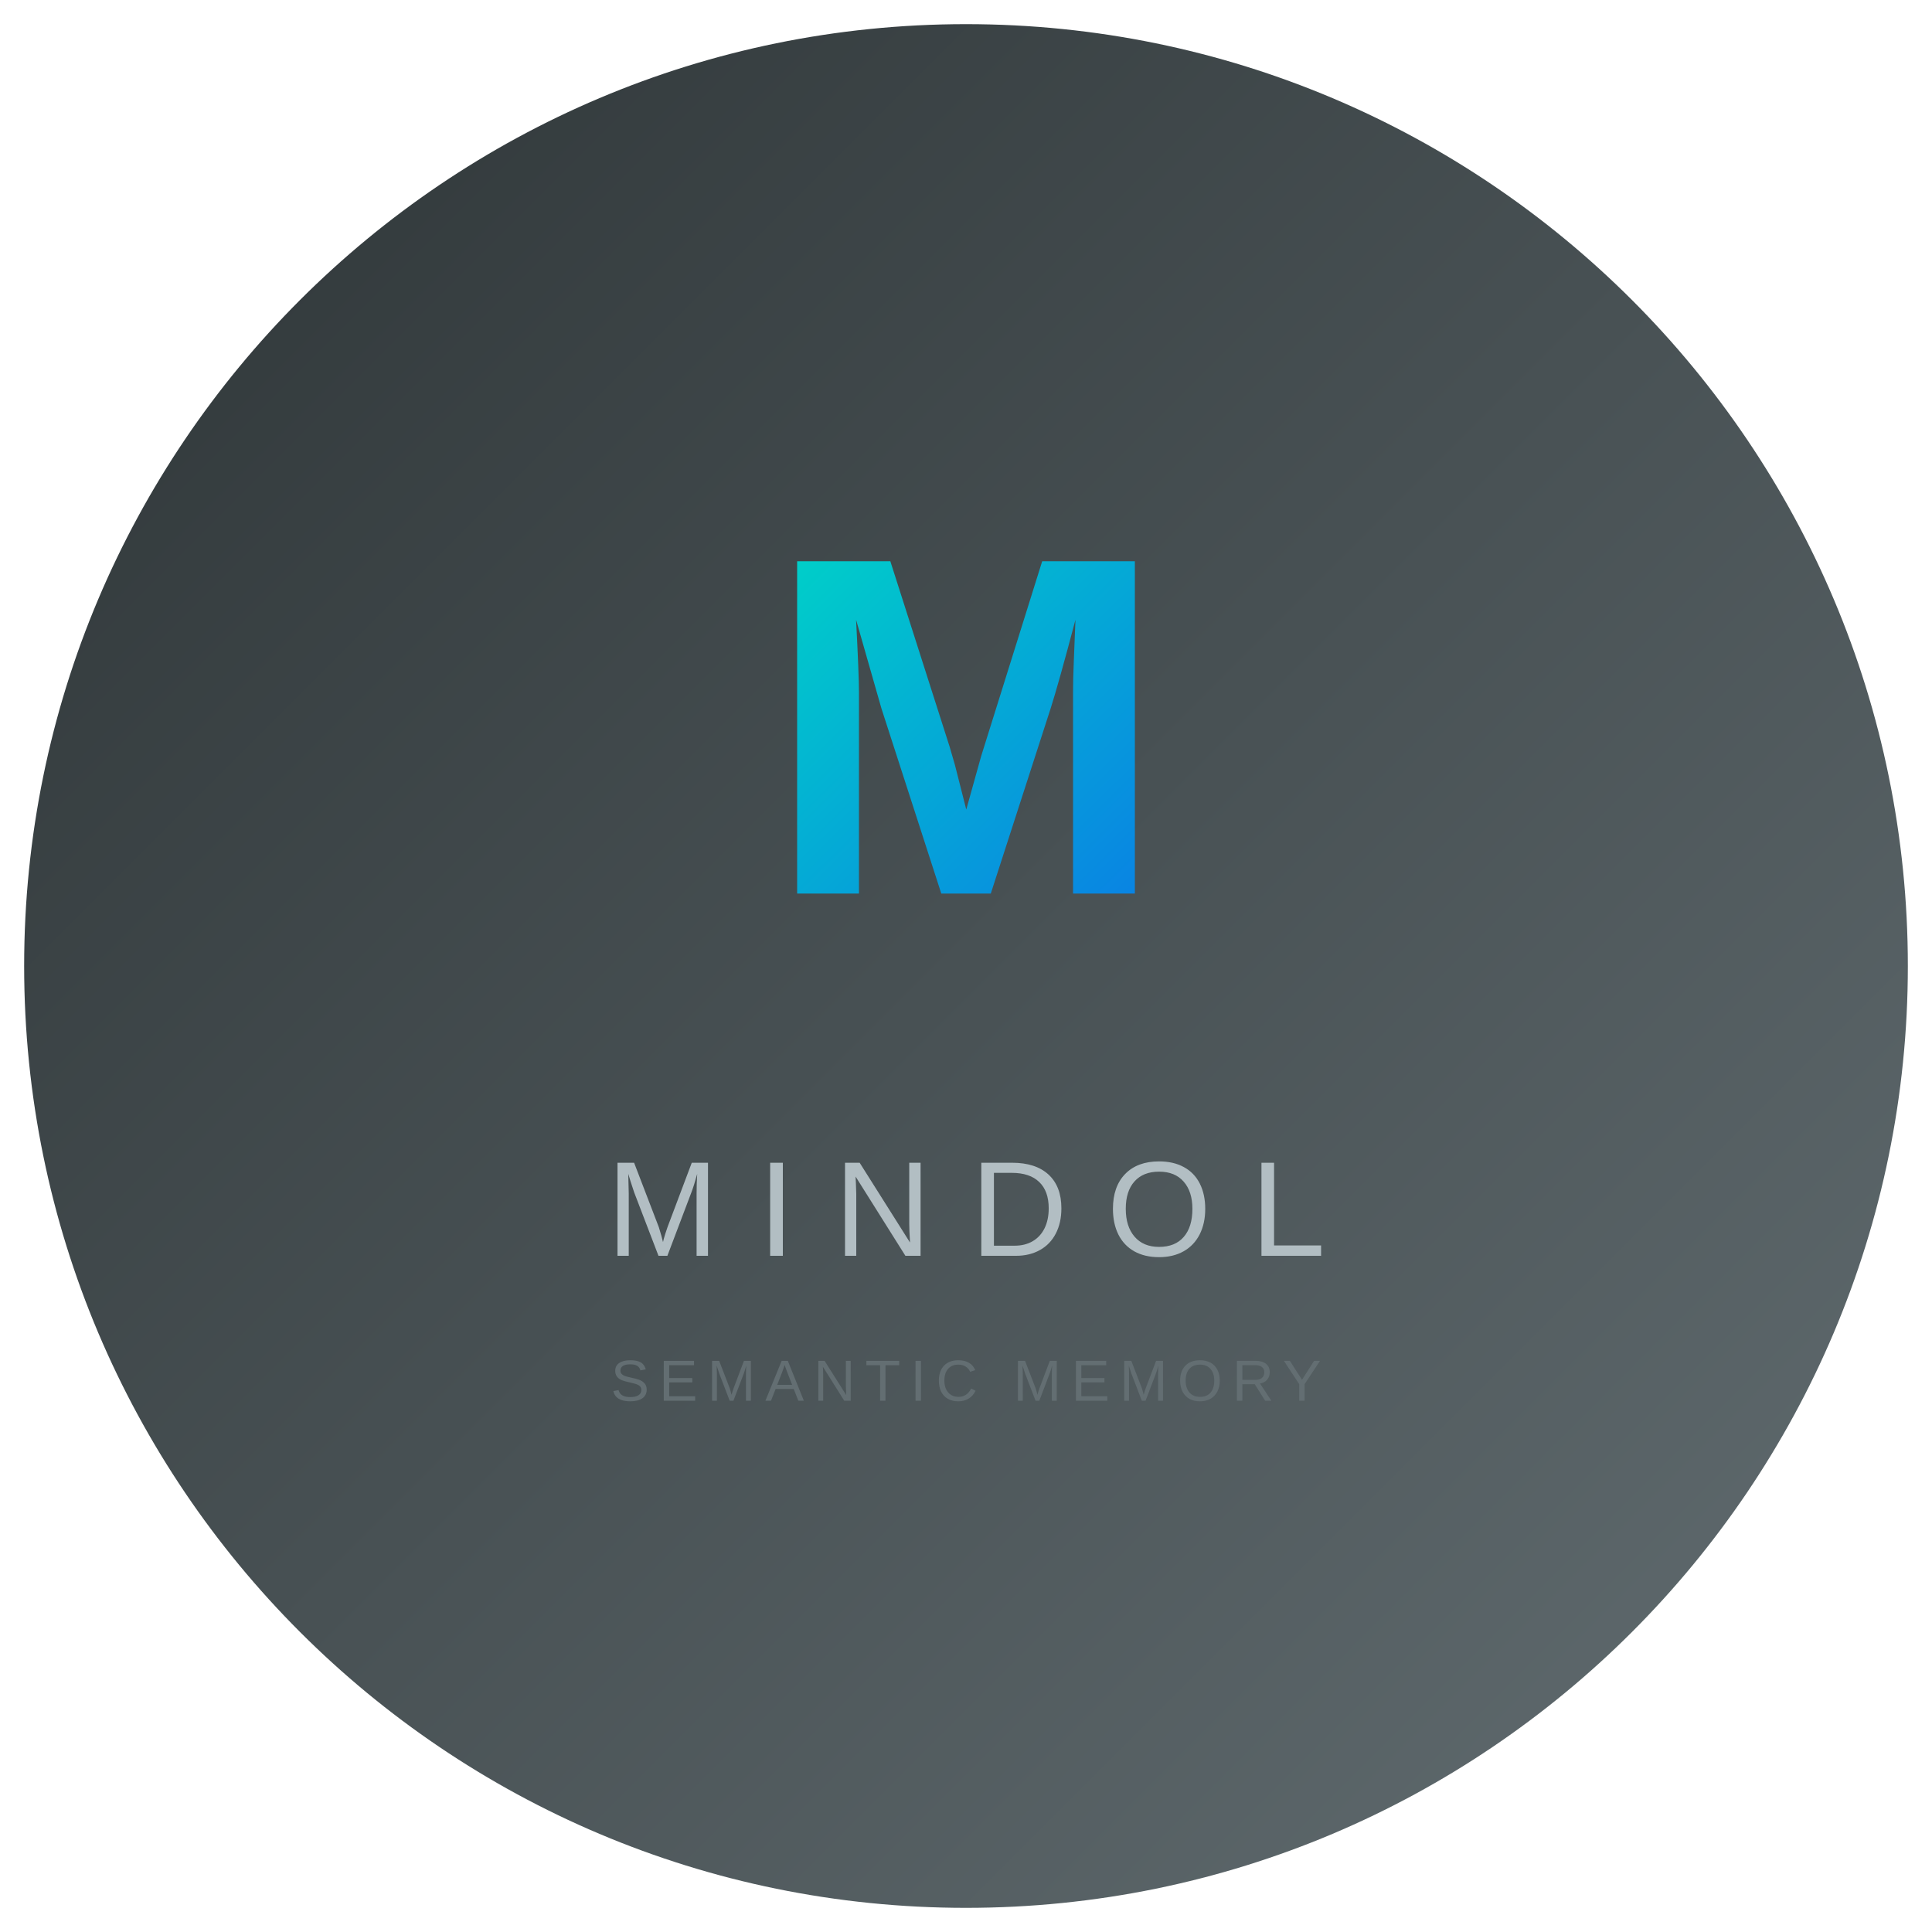
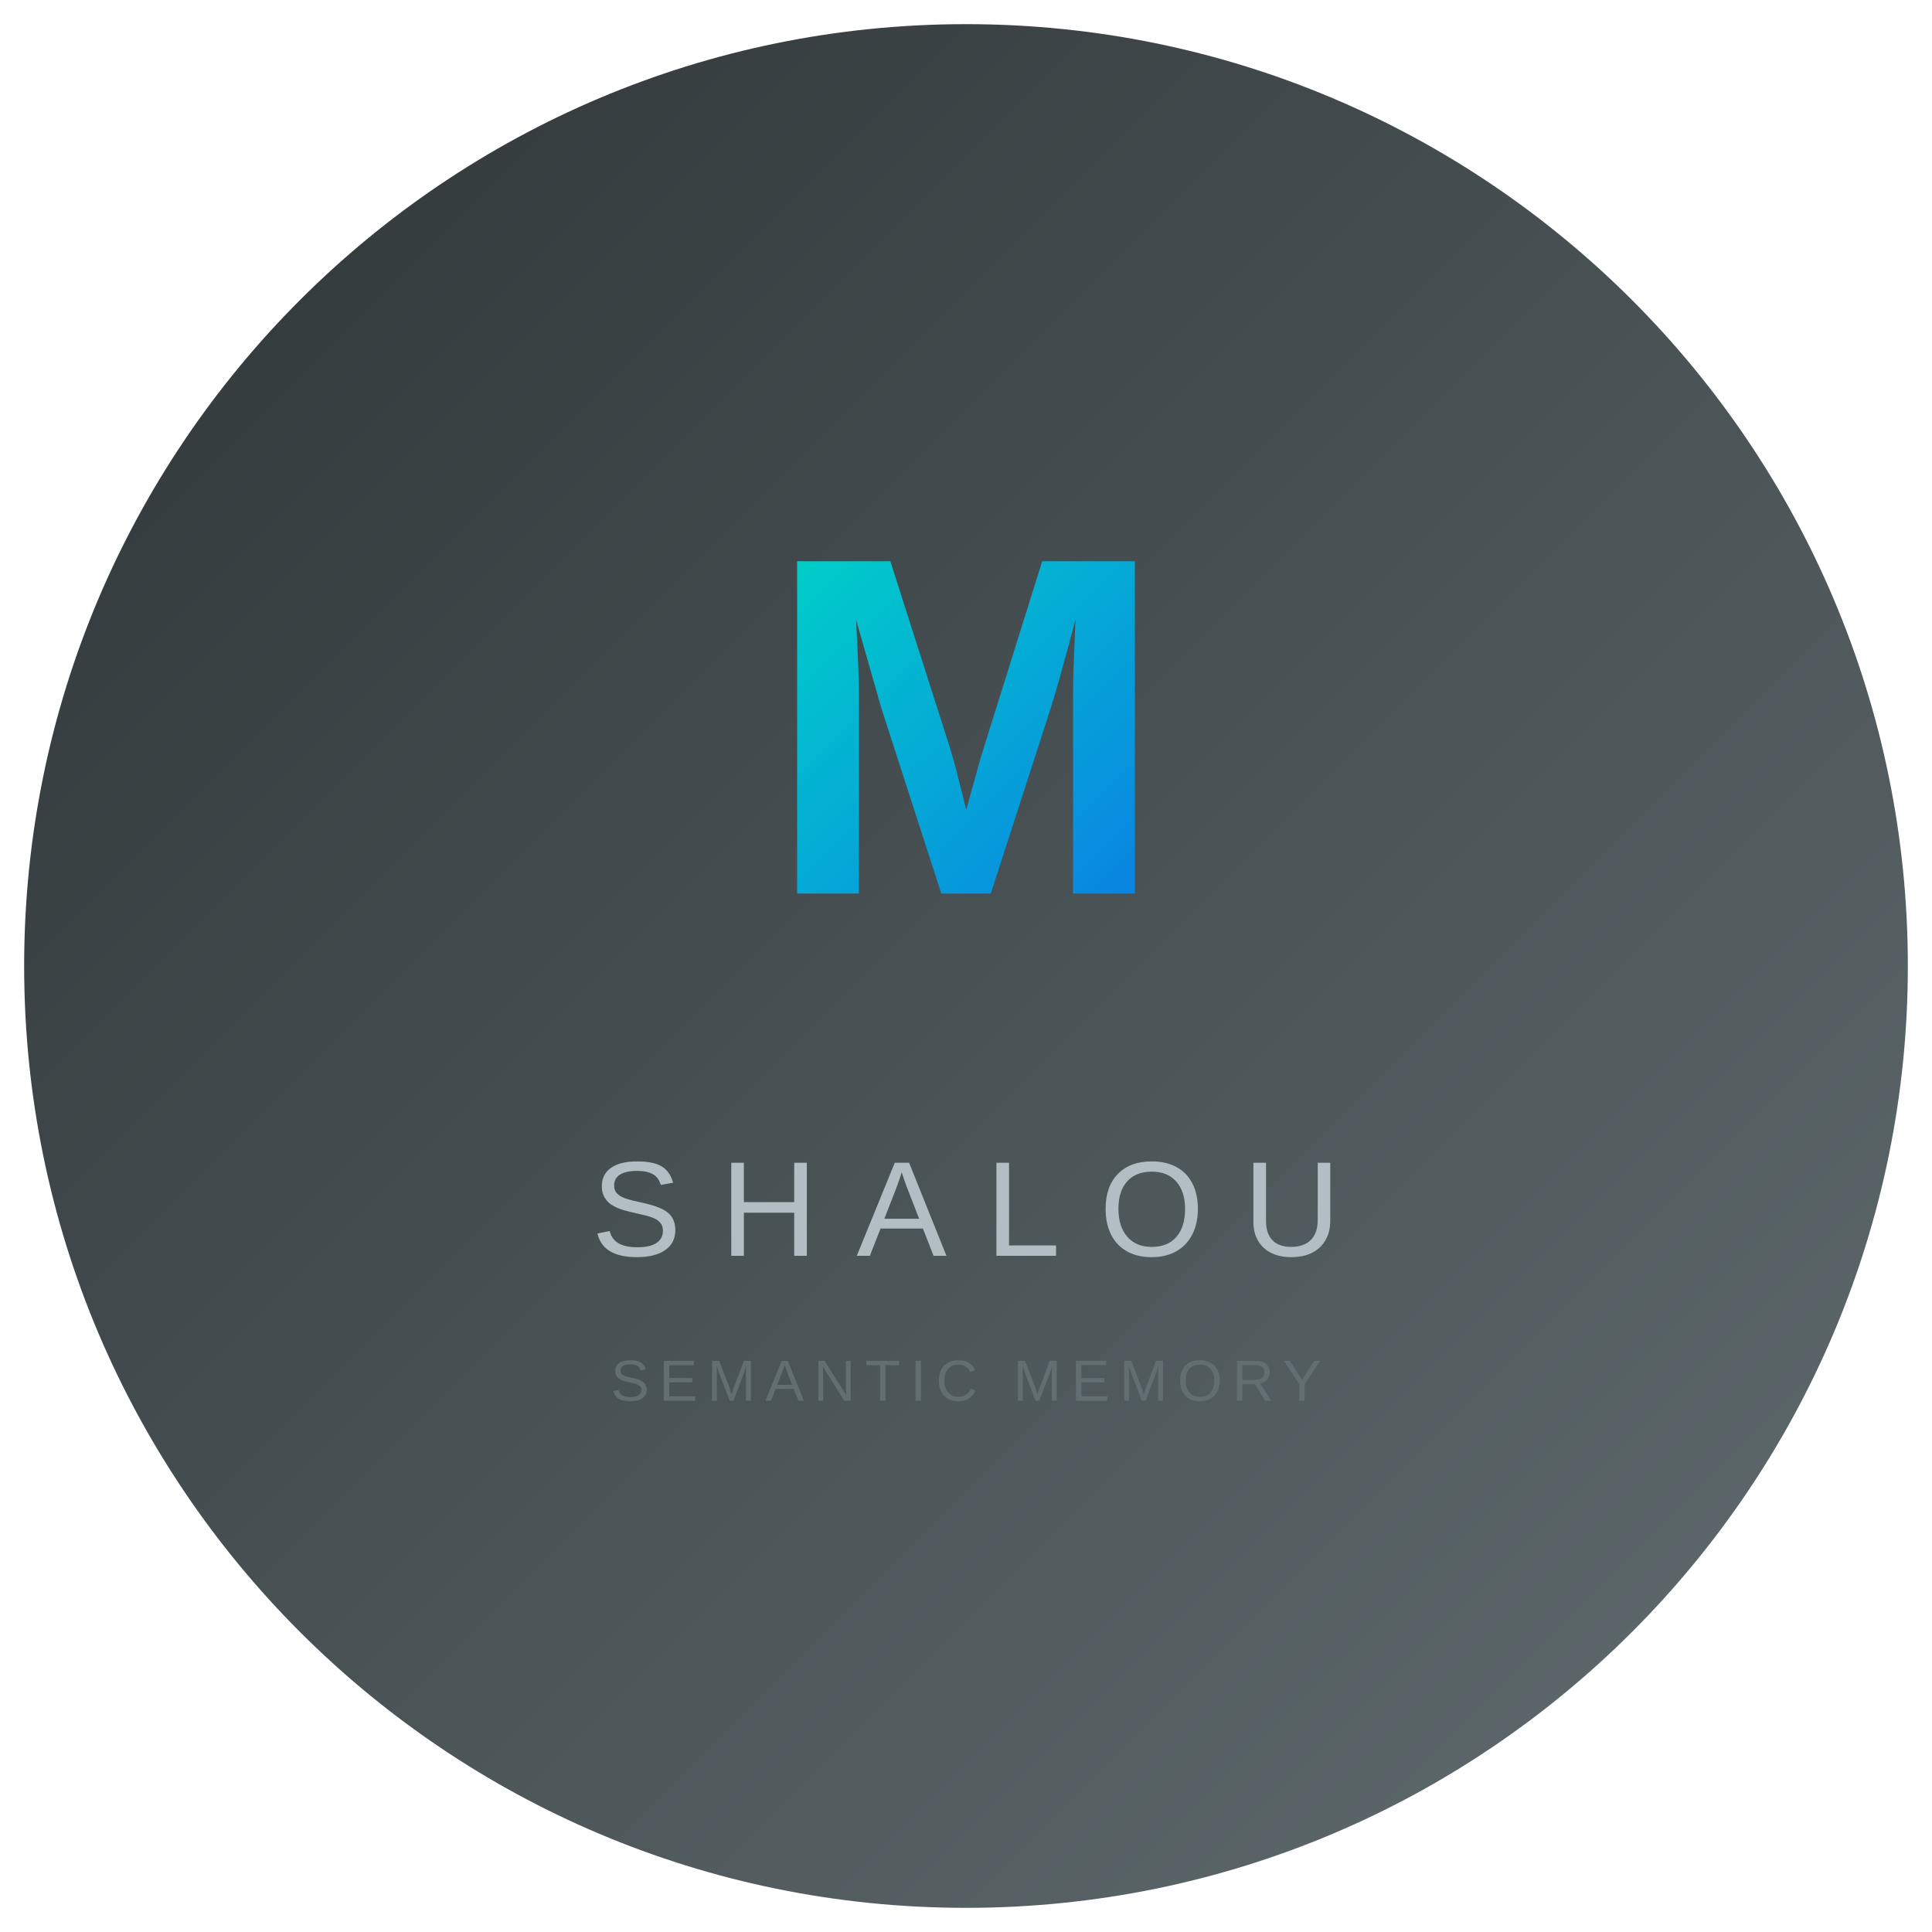
<svg xmlns="http://www.w3.org/2000/svg" viewBox="0 0 400 400" width="400" height="400">
  <defs>
    <linearGradient id="bg" x1="0%" y1="0%" x2="100%" y2="100%">
      <stop offset="0%" style="stop-color:#2d3436" />
      <stop offset="100%" style="stop-color:#636e72" />
    </linearGradient>
    <linearGradient id="m" x1="0%" y1="0%" x2="100%" y2="100%">
      <stop offset="0%" style="stop-color:#00cec9" />
      <stop offset="100%" style="stop-color:#0984e3" />
    </linearGradient>
  </defs>
  <circle cx="200" cy="200" r="195" fill="url(#bg)" />
  <text x="200" y="185" text-anchor="middle" font-family="Arial" font-size="100" font-weight="bold" fill="url(#m)">M</text>
-   <text x="200" y="260" text-anchor="middle" font-family="Arial" font-size="28" fill="#b2bec3" letter-spacing="8">MINDOL</text>
+   <text x="200" y="260" text-anchor="middle" font-family="Arial" font-size="28" fill="#b2bec3" letter-spacing="8">SHALOU</text>
  <text x="200" y="290" text-anchor="middle" font-family="Arial" font-size="12" fill="#636e72" letter-spacing="2">SEMANTIC MEMORY</text>
</svg>
